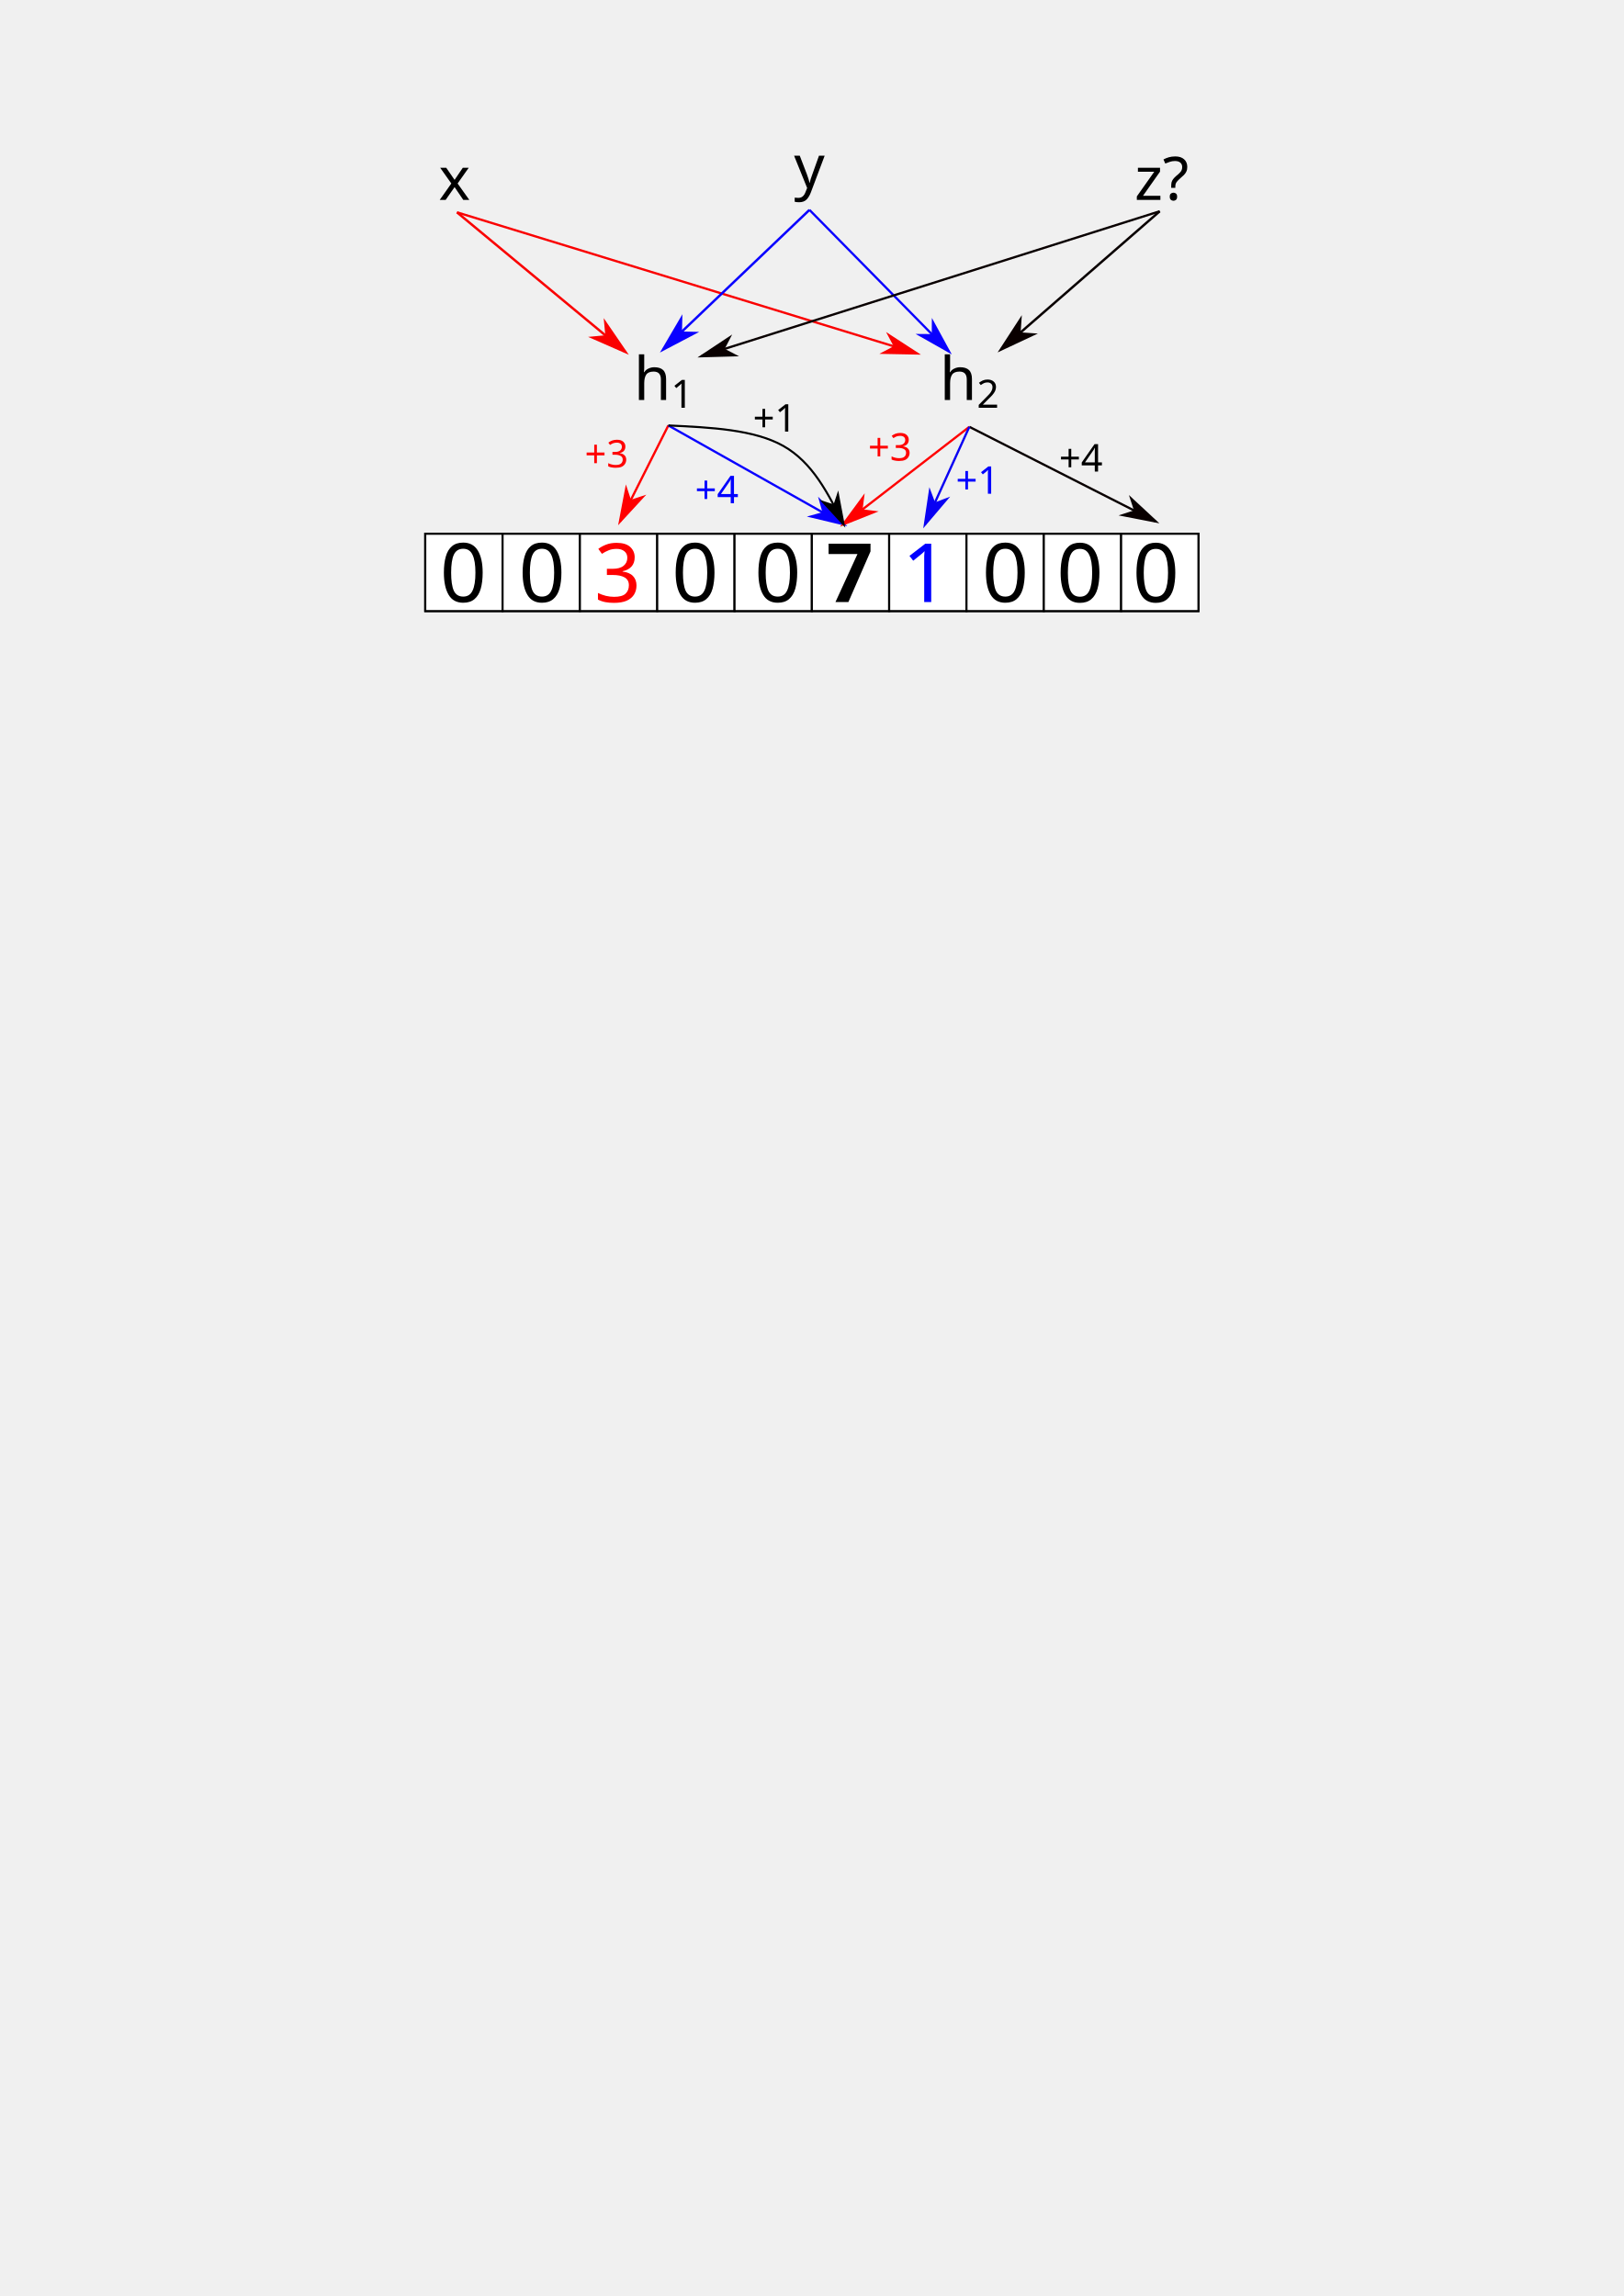
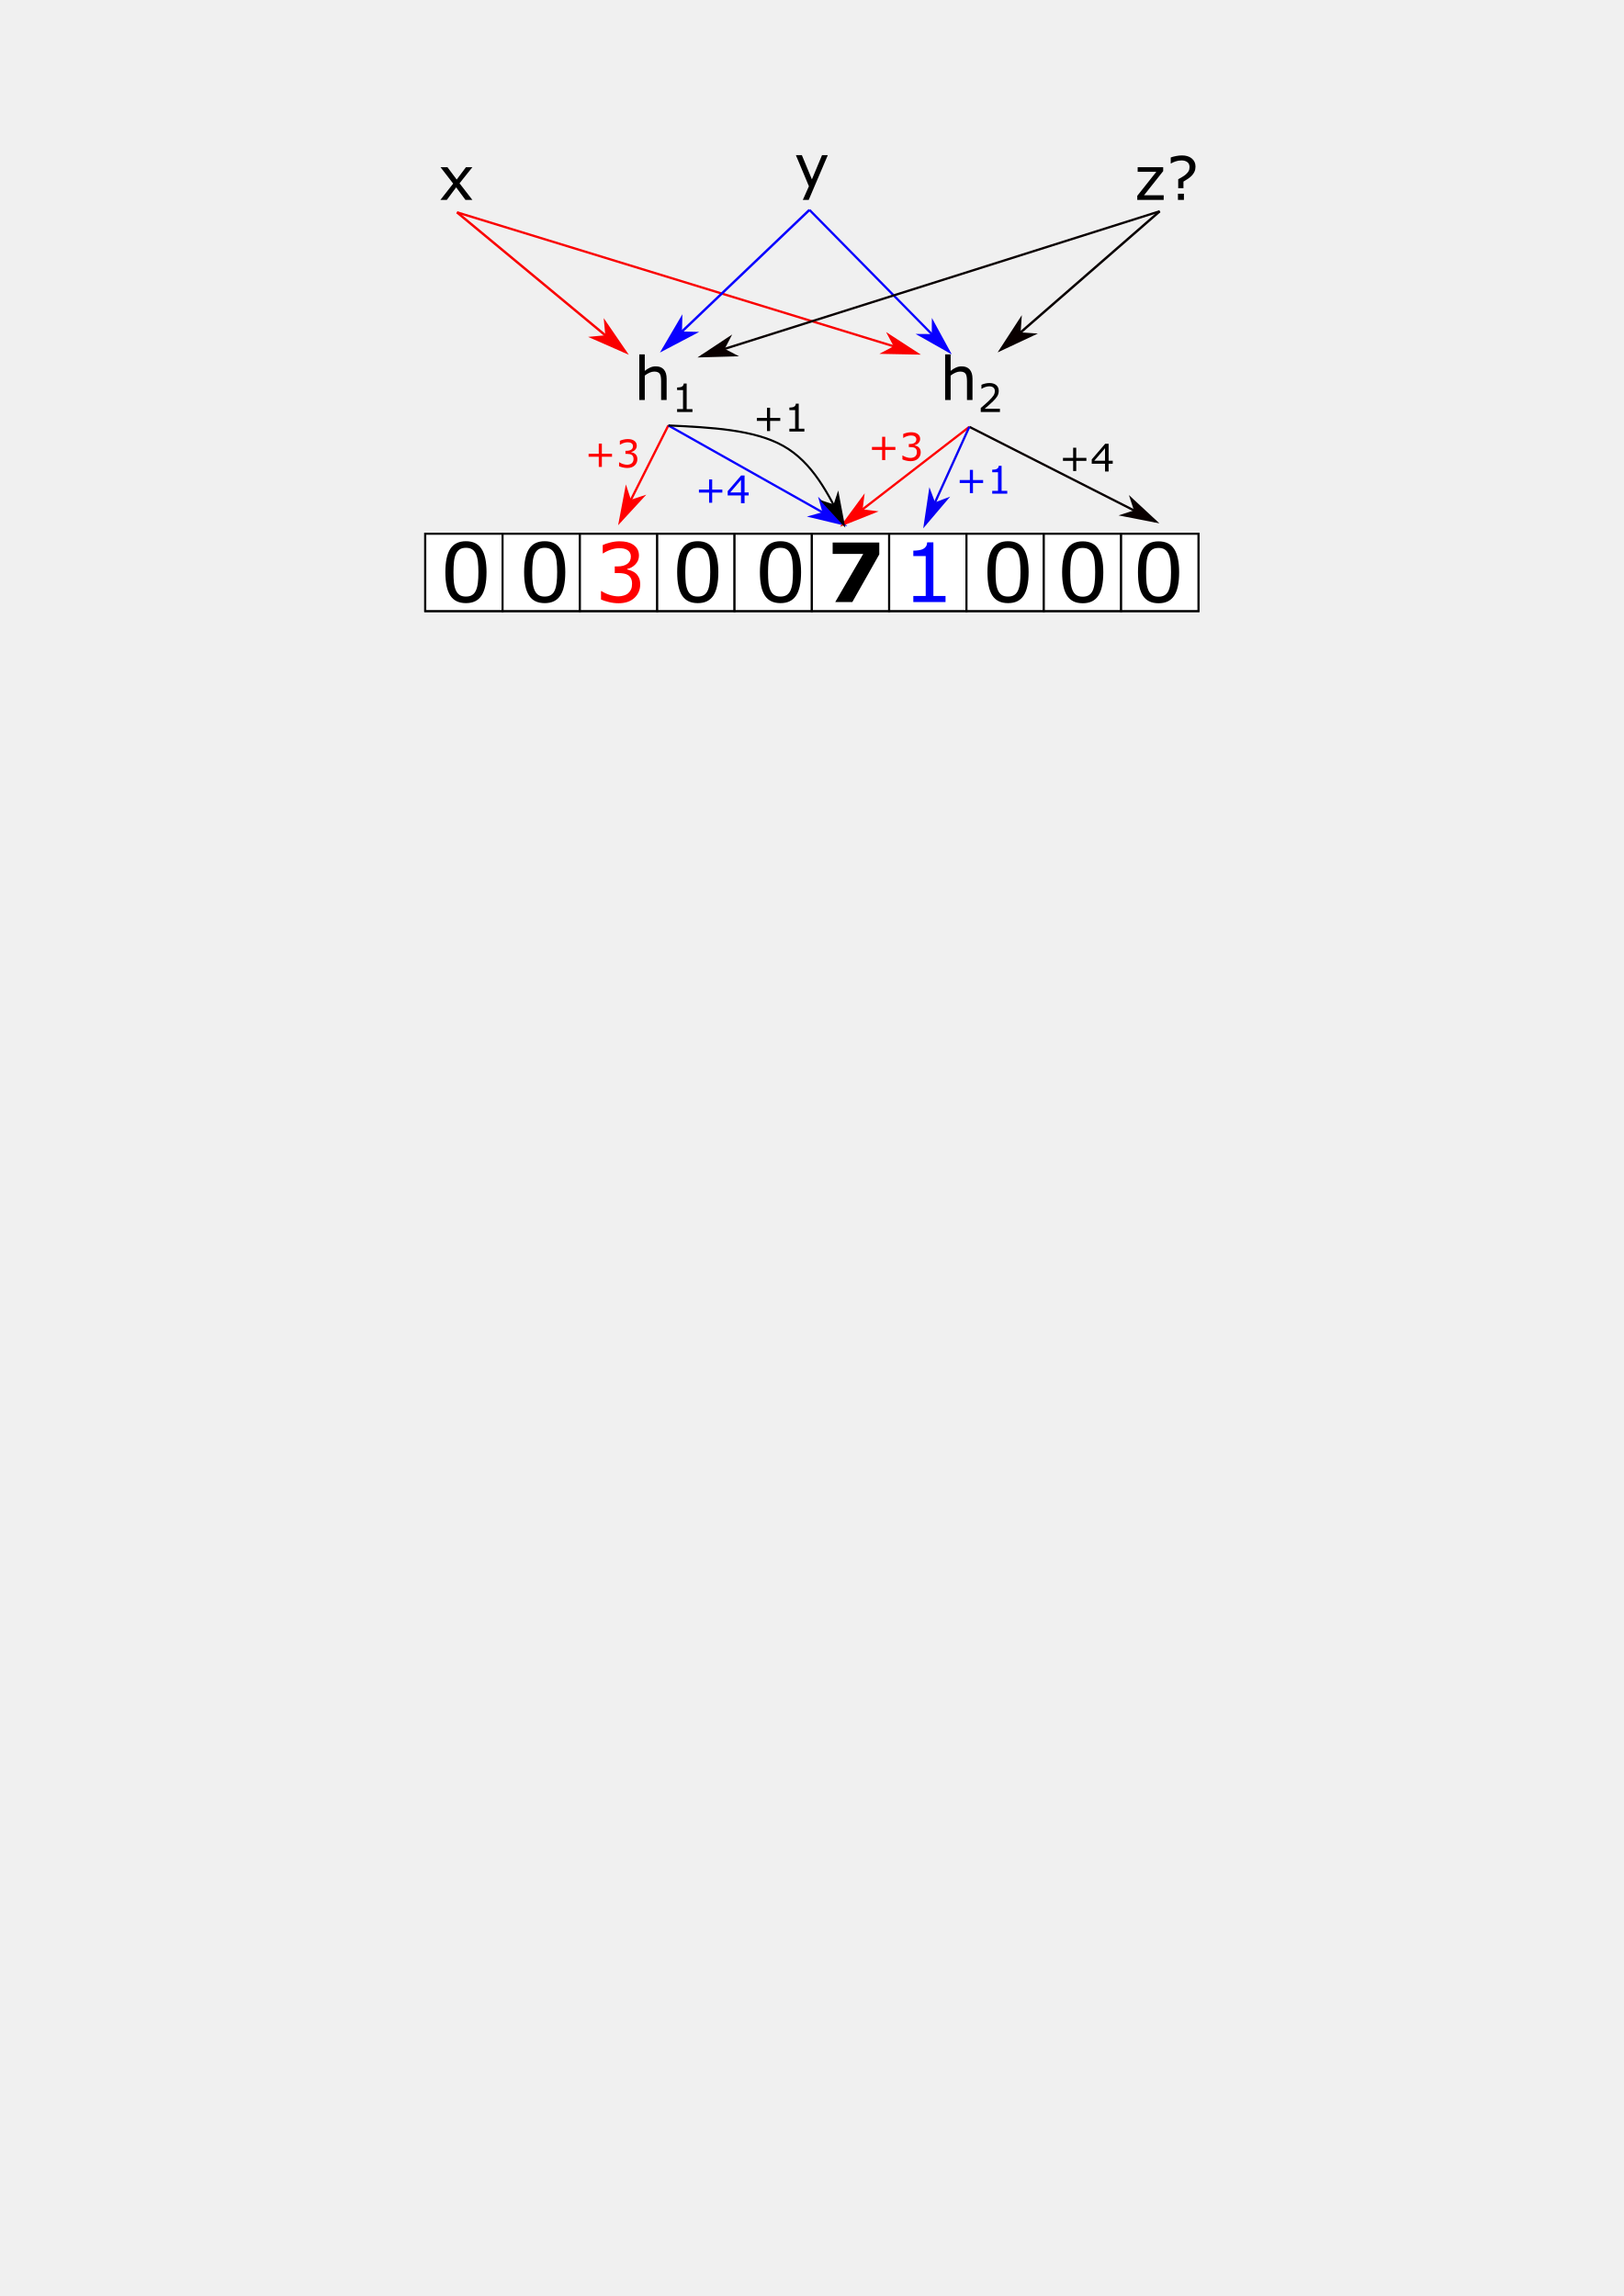
<svg xmlns="http://www.w3.org/2000/svg" width="210mm" height="297mm" viewBox="0 0 210 297" version="1.1" id="svg5">
  <defs id="defs2">
    <marker style="overflow:visible;" id="Arrow1Lend" refX="0.0" refY="0.0" orient="auto">
      <path transform="scale(0.8) rotate(180) translate(12.5,0)" style="fill-rule:evenodd;fill:context-stroke;stroke:context-stroke;stroke-width:1.0pt;" d="M 0.0,0.0 L 5.0,-5.0 L -12.5,0.0 L 5.0,5.0 L 0.0,0.0 z " id="path85578" />
    </marker>
    <marker style="overflow:visible" id="Arrow1Lstart" refX="0.0" refY="0.0" orient="auto">
      <path transform="scale(0.8) translate(12.5,0)" style="fill-rule:evenodd;fill:context-stroke;stroke:context-stroke;stroke-width:1.0pt" d="M 0.0,0.0 L 5.0,-5.0 L -12.5,0.0 L 5.0,5.0 L 0.0,0.0 z " id="path40779" />
    </marker>
    <marker style="overflow:visible" id="Arrow1Lstart-0" refX="0" refY="0" orient="auto">
      <path transform="matrix(0.8,0,0,0.8,10,0)" style="fill:context-stroke;fill-rule:evenodd;stroke:context-stroke;stroke-width:1pt" d="M 0,0 5,-5 -12.5,0 5,5 Z" id="path40779-4" />
    </marker>
    <marker style="overflow:visible" id="Arrow1Lstart-5" refX="0" refY="0" orient="auto">
      <path transform="matrix(0.8,0,0,0.8,10,0)" style="fill:context-stroke;fill-rule:evenodd;stroke:context-stroke;stroke-width:1pt" d="M 0,0 5,-5 -12.5,0 5,5 Z" id="path40779-7" />
    </marker>
    <marker style="overflow:visible" id="Arrow1Lstart-2" refX="0" refY="0" orient="auto">
      <path transform="matrix(0.8,0,0,0.8,10,0)" style="fill:context-stroke;fill-rule:evenodd;stroke:context-stroke;stroke-width:1pt" d="M 0,0 5,-5 -12.5,0 5,5 Z" id="path40779-2" />
    </marker>
    <marker style="overflow:visible" id="Arrow1Lstart-0-6" refX="0" refY="0" orient="auto">
      <path transform="matrix(0.8,0,0,0.8,10,0)" style="fill:context-stroke;fill-rule:evenodd;stroke:context-stroke;stroke-width:1pt" d="M 0,0 5,-5 -12.5,0 5,5 Z" id="path40779-4-4" />
    </marker>
    <marker style="overflow:visible" id="Arrow1Lstart-0-5" refX="0" refY="0" orient="auto">
      <path transform="matrix(0.8,0,0,0.8,10,0)" style="fill:context-stroke;fill-rule:evenodd;stroke:context-stroke;stroke-width:1pt" d="M 0,0 5,-5 -12.5,0 5,5 Z" id="path40779-4-41" />
    </marker>
    <marker style="overflow:visible" id="Arrow1Lstart-0-9" refX="0" refY="0" orient="auto">
      <path transform="matrix(0.8,0,0,0.8,10,0)" style="fill:context-stroke;fill-rule:evenodd;stroke:context-stroke;stroke-width:1pt" d="M 0,0 5,-5 -12.5,0 5,5 Z" id="path40779-4-9" />
    </marker>
    <marker style="overflow:visible" id="Arrow1Lstart-0-92" refX="0" refY="0" orient="auto">
      <path transform="matrix(0.8,0,0,0.8,10,0)" style="fill:context-stroke;fill-rule:evenodd;stroke:context-stroke;stroke-width:1pt" d="M 0,0 5,-5 -12.5,0 5,5 Z" id="path40779-4-8" />
    </marker>
    <marker style="overflow:visible" id="Arrow1Lstart-0-0" refX="0" refY="0" orient="auto">
      <path transform="matrix(0.8,0,0,0.8,10,0)" style="fill:context-stroke;fill-rule:evenodd;stroke:context-stroke;stroke-width:1pt" d="M 0,0 5,-5 -12.5,0 5,5 Z" id="path40779-4-6" />
    </marker>
    <marker style="overflow:visible" id="Arrow1Lstart-0-3" refX="0" refY="0" orient="auto">
      <path transform="matrix(0.8,0,0,0.8,10,0)" style="fill:context-stroke;fill-rule:evenodd;stroke:context-stroke;stroke-width:1pt" d="M 0,0 5,-5 -12.5,0 5,5 Z" id="path40779-4-3" />
    </marker>
    <marker style="overflow:visible" id="Arrow1Lstart-0-2" refX="0" refY="0" orient="auto">
      <path transform="matrix(0.8,0,0,0.8,10,0)" style="fill:context-stroke;fill-rule:evenodd;stroke:context-stroke;stroke-width:1pt" d="M 0,0 5,-5 -12.5,0 5,5 Z" id="path40779-4-69" />
    </marker>
    <marker style="overflow:visible" id="Arrow1Lstart-0-8" refX="0" refY="0" orient="auto">
      <path transform="matrix(0.8,0,0,0.8,10,0)" style="fill:context-stroke;fill-rule:evenodd;stroke:context-stroke;stroke-width:1pt" d="M 0,0 5,-5 -12.5,0 5,5 Z" id="path40779-4-5" />
    </marker>
  </defs>
  <g id="layer1">
    <g id="g40115" transform="translate(30.69923)">
-       <rect style="font-variation-settings:normal;opacity:1;fill:#ffffff;fill-opacity:1;fill-rule:evenodd;stroke:#000000;stroke-width:0.265;stroke-linecap:butt;stroke-linejoin:miter;stroke-miterlimit:4;stroke-dasharray:none;stroke-dashoffset:0;stroke-opacity:1;stop-color:#000000;stop-opacity:1" id="rect1824" width="100" height="10" x="24.301" y="69.045" />
-       <rect style="font-variation-settings:normal;opacity:1;vector-effect:none;fill:#ffffff;fill-opacity:1;fill-rule:evenodd;stroke:#000000;stroke-width:0.265;stroke-linecap:butt;stroke-linejoin:miter;stroke-miterlimit:4;stroke-dasharray:none;stroke-dashoffset:0;stroke-opacity:1;-inkscape-stroke:none;stop-color:#000000;stop-opacity:1" id="rect4550" width="10" height="10" x="24.301" y="69.045" />
-       <rect style="font-variation-settings:normal;vector-effect:none;fill:#ffffff;fill-opacity:1;fill-rule:evenodd;stroke:#000000;stroke-width:0.265;stroke-linecap:butt;stroke-linejoin:miter;stroke-miterlimit:4;stroke-dasharray:none;stroke-dashoffset:0;stroke-opacity:1;-inkscape-stroke:none;stop-color:#000000" id="rect4550-5" width="10" height="10" x="34.301" y="69.045" />
-       <rect style="font-variation-settings:normal;vector-effect:none;fill:#ffffff;fill-opacity:1;fill-rule:evenodd;stroke:#000000;stroke-width:0.265;stroke-linecap:butt;stroke-linejoin:miter;stroke-miterlimit:4;stroke-dasharray:none;stroke-dashoffset:0;stroke-opacity:1;-inkscape-stroke:none;stop-color:#000000" id="rect4550-4" width="10" height="10" x="44.301" y="69.045" />
-       <rect style="font-variation-settings:normal;vector-effect:none;fill:#ffffff;fill-opacity:1;fill-rule:evenodd;stroke:#000000;stroke-width:0.265;stroke-linecap:butt;stroke-linejoin:miter;stroke-miterlimit:4;stroke-dasharray:none;stroke-dashoffset:0;stroke-opacity:1;-inkscape-stroke:none;stop-color:#000000" id="rect4550-1" width="10" height="10" x="54.301" y="69.045" />
-       <rect style="font-variation-settings:normal;vector-effect:none;fill:#ffffff;fill-opacity:1;fill-rule:evenodd;stroke:#000000;stroke-width:0.265;stroke-linecap:butt;stroke-linejoin:miter;stroke-miterlimit:4;stroke-dasharray:none;stroke-dashoffset:0;stroke-opacity:1;-inkscape-stroke:none;stop-color:#000000" id="rect4550-0" width="10" height="10" x="64.301" y="69.045" />
-       <rect style="font-variation-settings:normal;vector-effect:none;fill:#ffffff;fill-opacity:1;fill-rule:evenodd;stroke:#000000;stroke-width:0.265;stroke-linecap:butt;stroke-linejoin:miter;stroke-miterlimit:4;stroke-dasharray:none;stroke-dashoffset:0;stroke-opacity:1;-inkscape-stroke:none;stop-color:#000000" id="rect4550-42" width="10" height="10" x="74.301" y="69.045" />
-       <rect style="font-variation-settings:normal;vector-effect:none;fill:#ffffff;fill-opacity:1;fill-rule:evenodd;stroke:#000000;stroke-width:0.265;stroke-linecap:butt;stroke-linejoin:miter;stroke-miterlimit:4;stroke-dasharray:none;stroke-dashoffset:0;stroke-opacity:1;-inkscape-stroke:none;stop-color:#000000" id="rect4550-6" width="10" height="10" x="84.301" y="69.045" />
-       <rect style="font-variation-settings:normal;vector-effect:none;fill:#ffffff;fill-opacity:1;fill-rule:evenodd;stroke:#000000;stroke-width:0.265;stroke-linecap:butt;stroke-linejoin:miter;stroke-miterlimit:4;stroke-dasharray:none;stroke-dashoffset:0;stroke-opacity:1;-inkscape-stroke:none;stop-color:#000000" id="rect4550-2" width="10" height="10" x="94.301" y="69.045" />
-       <rect style="font-variation-settings:normal;vector-effect:none;fill:#ffffff;fill-opacity:1;fill-rule:evenodd;stroke:#000000;stroke-width:0.265;stroke-linecap:butt;stroke-linejoin:miter;stroke-miterlimit:4;stroke-dasharray:none;stroke-dashoffset:0;stroke-opacity:1;-inkscape-stroke:none;stop-color:#000000" id="rect4550-7" width="10" height="10" x="104.301" y="69.045" />
-       <rect style="font-variation-settings:normal;vector-effect:none;fill:#ffffff;fill-opacity:1;fill-rule:evenodd;stroke:#000000;stroke-width:0.265;stroke-linecap:butt;stroke-linejoin:miter;stroke-miterlimit:4;stroke-dasharray:none;stroke-dashoffset:0;stroke-opacity:1;-inkscape-stroke:none;stop-color:#000000" id="rect4550-8" width="10" height="10" x="114.301" y="69.045" />
+       <path id="rect1824" style="opacity:1;fill:#ffffff;fill-rule:evenodd;stroke:#000000;stroke-width:0.265;stop-color:#000000;stop-opacity:1" d="m 24.301,69.045 h 100 v 10 H 24.301 Z" />
+       <path id="rect4550" style="opacity:1;vector-effect:none;fill:#ffffff;fill-rule:evenodd;stroke:#000000;stroke-width:0.265;stop-color:#000000;stop-opacity:1" d="m 24.301,69.045 h 10 v 10 h -10 z" />
+       <path id="rect4550-5" style="vector-effect:none;fill:#ffffff;fill-rule:evenodd;stroke:#000000;stroke-width:0.265;stop-color:#000000" d="m 34.301,69.045 h 10 v 10 h -10 z" />
+       <path id="rect4550-4" style="vector-effect:none;fill:#ffffff;fill-rule:evenodd;stroke:#000000;stroke-width:0.265;stop-color:#000000" d="m 44.301,69.045 h 10 v 10 h -10 z" />
+       <path id="rect4550-1" style="vector-effect:none;fill:#ffffff;fill-rule:evenodd;stroke:#000000;stroke-width:0.265;stop-color:#000000" d="m 54.301,69.045 h 10 v 10 h -10 z" />
+       <path id="rect4550-0" style="vector-effect:none;fill:#ffffff;fill-rule:evenodd;stroke:#000000;stroke-width:0.265;stop-color:#000000" d="m 64.301,69.045 h 10 v 10 h -10 z" />
+       <path id="rect4550-42" style="vector-effect:none;fill:#ffffff;fill-rule:evenodd;stroke:#000000;stroke-width:0.265;stop-color:#000000" d="m 74.301,69.045 h 10 v 10 h -10 z" />
+       <path id="rect4550-6" style="vector-effect:none;fill:#ffffff;fill-rule:evenodd;stroke:#000000;stroke-width:0.265;stop-color:#000000" d="m 84.301,69.045 h 10 v 10 h -10 z" />
+       <path id="rect4550-2" style="vector-effect:none;fill:#ffffff;fill-rule:evenodd;stroke:#000000;stroke-width:0.265;stop-color:#000000" d="m 94.301,69.045 h 10 v 10 h -10 z" />
+       <path id="rect4550-7" style="vector-effect:none;fill:#ffffff;fill-rule:evenodd;stroke:#000000;stroke-width:0.265;stop-color:#000000" d="m 104.301,69.045 h 10 v 10 h -10 z" />
+       <path id="rect4550-8" style="vector-effect:none;fill:#ffffff;fill-rule:evenodd;stroke:#000000;stroke-width:0.265;stop-color:#000000" d="m 114.301,69.045 h 10 v 10 h -10 z" />
    </g>
-     <text xml:space="preserve" style="font-style:normal;font-weight:normal;font-size:7.761px;line-height:1.25;font-family:sans-serif;fill:#000000;fill-opacity:1;stroke:none;stroke-width:0.265" x="56.73" y="25.86" id="text6654">
-       <tspan id="tspan6652" style="font-size:7.761px;stroke-width:0.265" x="56.73" y="25.86">x</tspan>
-     </text>
-     <text xml:space="preserve" style="font-style:normal;font-weight:normal;font-size:7.761px;line-height:1.25;font-family:sans-serif;fill:#000000;fill-opacity:1;stroke:none;stroke-width:0.265" x="102.704" y="24.299" id="text15800">
-       <tspan id="tspan15798" style="font-size:7.761px;stroke-width:0.265" x="102.704" y="24.299">y</tspan>
-     </text>
-     <text xml:space="preserve" style="font-style:normal;font-weight:normal;font-size:7.761px;line-height:1.25;font-family:sans-serif;fill:#000000;fill-opacity:1;stroke:none;stroke-width:0.265" x="81.977" y="51.739" id="text21526">
-       <tspan id="tspan21524" style="font-size:7.761px;stroke-width:0.265" x="81.977" y="51.739">h<tspan style="font-size:65%;baseline-shift:sub" id="tspan4099">1</tspan>
-       </tspan>
-     </text>
-     <text xml:space="preserve" style="font-style:normal;font-weight:normal;font-size:7.761px;line-height:1.25;font-family:sans-serif;fill:#000000;fill-opacity:1;stroke:none;stroke-width:0.265" x="121.535" y="51.739" id="text24476">
-       <tspan id="tspan24474" style="font-size:7.761px;stroke-width:0.265" x="121.535" y="51.739">h<tspan style="font-size:65%;baseline-shift:sub" id="tspan8115">2</tspan>
-       </tspan>
-     </text>
-     <text xml:space="preserve" style="font-style:normal;font-weight:normal;font-size:7.761px;line-height:1.25;font-family:sans-serif;fill:#000000;fill-opacity:1;stroke:none;stroke-width:0.265" x="146.733" y="25.86" id="text36590">
-       <tspan id="tspan36588" style="font-size:7.761px;stroke-width:0.265" x="146.733" y="25.86">z?</tspan>
-     </text>
+     <g aria-label="x" id="text6654" style="font-size:7.761px;line-height:1.25;stroke-width:0.265">
+       <path d="m 61.096,25.86 h -0.898 l -1.201,-1.626 -1.209,1.626 h -0.83 l 1.652,-2.111 -1.637,-2.122 h 0.898 l 1.194,1.599 1.198,-1.599 h 0.834 l -1.664,2.084 z" id="path1006" />
+     </g>
+     <g aria-label="y" id="text15800" style="font-size:7.761px;line-height:1.25;stroke-width:0.265">
+       <path d="m 107.065,20.066 -2.471,5.794 h -0.762 l 0.788,-1.766 -1.686,-4.028 h 0.773 l 1.3,3.138 1.311,-3.138 z" id="path1009" />
+     </g>
+     <g aria-label="h1" id="text21526" style="font-size:7.761px;line-height:1.25;stroke-width:0.265">
+       <path d="m 86.218,51.739 h -0.712 v -2.41 q 0,-0.292 -0.034,-0.546 -0.034,-0.258 -0.125,-0.402 -0.095,-0.159 -0.273,-0.235 -0.178,-0.08 -0.462,-0.08 -0.292,0 -0.61,0.144 -0.318,0.144 -0.61,0.368 v 3.161 h -0.712 v -5.897 h 0.712 v 2.134 q 0.333,-0.277 0.69,-0.432 0.356,-0.155 0.731,-0.155 0.686,0 1.046,0.413 0.36,0.413 0.36,1.19 z" id="path1012" />
+       <path d="m 89.558,53.291 h -1.985 v -0.374 h 0.764 v -2.458 h -0.764 v -0.335 q 0.155,0 0.333,-0.025 0.177,-0.027 0.268,-0.076 0.113,-0.062 0.177,-0.155 0.067,-0.096 0.076,-0.256 h 0.382 v 3.306 h 0.749 z" style="font-size:65%;baseline-shift:sub" id="path1014" />
+     </g>
+     <g aria-label="h2" id="text24476" style="font-size:7.761px;line-height:1.25;stroke-width:0.265">
+       <path d="m 125.776,51.739 h -0.712 v -2.41 q 0,-0.292 -0.034,-0.546 -0.034,-0.258 -0.125,-0.402 -0.095,-0.159 -0.273,-0.235 -0.178,-0.08 -0.462,-0.08 -0.292,0 -0.61,0.144 -0.318,0.144 -0.61,0.368 v 3.161 h -0.712 v -5.897 h 0.712 v 2.134 q 0.333,-0.277 0.69,-0.432 0.356,-0.155 0.731,-0.155 0.686,0 1.046,0.413 0.36,0.413 0.36,1.19 z" id="path1017" />
+       <path d="m 129.326,53.291 h -2.483 v -0.515 q 0.259,-0.222 0.517,-0.443 0.261,-0.222 0.485,-0.441 0.473,-0.458 0.648,-0.727 0.175,-0.271 0.175,-0.584 0,-0.286 -0.19,-0.446 -0.187,-0.163 -0.525,-0.163 -0.224,0 -0.485,0.079 -0.261,0.079 -0.51,0.241 h -0.025 v -0.517 q 0.175,-0.086 0.466,-0.158 0.293,-0.071 0.567,-0.071 0.564,0 0.884,0.273 0.32,0.271 0.32,0.737 0,0.209 -0.054,0.392 -0.052,0.18 -0.155,0.342 -0.096,0.153 -0.227,0.301 -0.128,0.148 -0.313,0.328 -0.264,0.259 -0.544,0.503 -0.281,0.241 -0.525,0.448 h 1.973 z" style="font-size:65%;baseline-shift:sub" id="path1019" />
+     </g>
+     <g aria-label="z?" id="text36590" style="font-size:7.761px;line-height:1.25;stroke-width:0.265">
+       <path d="m 150.504,25.86 h -3.418 v -0.527 l 2.467,-3.111 h -2.414 V 21.627 h 3.301 v 0.508 l -2.478,3.123 h 2.543 z" id="path1022" />
+       <path d="m 154.619,21.544 q 0,0.371 -0.133,0.663 -0.133,0.288 -0.349,0.512 -0.212,0.216 -0.489,0.405 -0.277,0.189 -0.587,0.368 v 0.853 h -0.678 v -1.156 q 0.246,-0.14 0.531,-0.307 0.288,-0.167 0.47,-0.337 0.22,-0.197 0.341,-0.405 0.121,-0.212 0.121,-0.538 0,-0.428 -0.292,-0.637 -0.288,-0.212 -0.747,-0.212 -0.409,0 -0.777,0.129 -0.364,0.129 -0.576,0.261 h -0.038 v -0.773 q 0.265,-0.102 0.671,-0.182 0.409,-0.083 0.773,-0.083 0.815,0 1.285,0.398 0.474,0.394 0.474,1.042 z m -1.497,4.316 h -0.773 v -0.8 h 0.773 z" id="path1024" />
+     </g>
    <path style="fill:#000000;fill-opacity:1;stroke:#fa0000;stroke-width:0.311;stroke-linecap:butt;stroke-linejoin:miter;stroke-miterlimit:4;stroke-dasharray:none;stroke-opacity:1;marker-start:url(#Arrow1Lstart)" d="M 80.862,45.506 59.104,27.466" id="path40183" />
    <path style="fill:#000000;fill-opacity:1;stroke:#090000;stroke-width:0.291;stroke-linecap:butt;stroke-linejoin:miter;stroke-miterlimit:4;stroke-dasharray:none;stroke-opacity:1;marker-start:url(#Arrow1Lstart-0)" d="M 149.446,67.44 125.369,55.212" id="path40183-4" />
    <path style="fill:#000000;fill-opacity:1;stroke:#fa0000;stroke-width:0.291;stroke-linecap:butt;stroke-linejoin:miter;stroke-miterlimit:4;stroke-dasharray:none;stroke-opacity:1;marker-start:url(#Arrow1Lstart-0-6)" d="M 118.57,45.711 59.104,27.466" id="path40183-4-1" />
    <path style="fill:#000000;fill-opacity:1;stroke:#0900ff;stroke-width:0.291;stroke-linecap:butt;stroke-linejoin:miter;stroke-miterlimit:4;stroke-dasharray:none;stroke-opacity:1;marker-start:url(#Arrow1Lstart-0-5)" d="M 122.703,45.442 104.69,27.15" id="path40183-4-8" />
    <path style="fill:#000000;fill-opacity:1;stroke:#ff0000;stroke-width:0.291;stroke-linecap:butt;stroke-linejoin:miter;stroke-miterlimit:4;stroke-dasharray:none;stroke-opacity:1;marker-start:url(#Arrow1Lstart-0-92)" d="M 80.197,67.44 86.439,55.034" id="path40183-4-26" />
    <path style="fill:#000000;fill-opacity:1;stroke:#0900ff;stroke-width:0.291;stroke-linecap:butt;stroke-linejoin:miter;stroke-miterlimit:4;stroke-dasharray:none;stroke-opacity:1;marker-start:url(#Arrow1Lstart-0-0)" d="M 109.09,67.797 86.439,55.034" id="path40183-4-9" />
    <path style="fill:#000000;fill-opacity:1;stroke:#ff0000;stroke-width:0.291;stroke-linecap:butt;stroke-linejoin:miter;stroke-miterlimit:4;stroke-dasharray:none;stroke-opacity:1;marker-start:url(#Arrow1Lstart-0-3)" d="M 109.09,67.797 125.369,55.212" id="path40183-4-5" />
    <path style="fill:#000000;fill-opacity:1;stroke:#0900f3;stroke-width:0.291;stroke-linecap:butt;stroke-linejoin:miter;stroke-miterlimit:4;stroke-dasharray:none;stroke-opacity:1;marker-start:url(#Arrow1Lstart-0-2)" d="M 119.64,67.826 125.369,55.212" id="path40183-4-3" />
    <path style="fill:#000000;fill-opacity:1;stroke:#090000;stroke-width:0.291;stroke-linecap:butt;stroke-linejoin:miter;stroke-miterlimit:4;stroke-dasharray:none;stroke-opacity:1;marker-start:url(#Arrow1Lstart-0-8)" d="M 90.747,46.068 149.991,27.329" id="path40183-4-56" />
    <path style="fill:#000000;fill-opacity:1;stroke:#0900ff;stroke-width:0.311;stroke-linecap:butt;stroke-linejoin:miter;stroke-miterlimit:4;stroke-dasharray:none;stroke-opacity:1;marker-start:url(#Arrow1Lstart-5)" d="M 85.785,45.191 104.69,27.15" id="path40183-7" />
    <path style="fill:#000000;fill-opacity:1;stroke:#090000;stroke-width:0.311;stroke-linecap:butt;stroke-linejoin:miter;stroke-miterlimit:4;stroke-dasharray:none;stroke-opacity:1;marker-start:url(#Arrow1Lstart-2)" d="m 129.481,45.191 20.51,-17.862" id="path40183-3" />
-     <text xml:space="preserve" style="font-style:normal;font-weight:normal;font-size:10.583px;line-height:1.25;font-family:sans-serif;fill:#000000;fill-opacity:1;stroke:none;stroke-width:0.265;stroke-miterlimit:4;stroke-dasharray:none" x="56.893" y="77.859" id="text46638">
-       <tspan id="tspan46636" style="stroke-width:0.265;stroke-miterlimit:4;stroke-dasharray:none" x="56.893" y="77.859">0</tspan>
-     </text>
-     <text xml:space="preserve" style="font-style:normal;font-weight:normal;font-size:10.583px;line-height:1.25;font-family:sans-serif;fill:#000000;fill-opacity:1;stroke:none;stroke-width:0.265;stroke-miterlimit:4;stroke-dasharray:none" x="67.078" y="77.859" id="text46638-4">
-       <tspan id="tspan46636-2" style="stroke-width:0.265;stroke-miterlimit:4;stroke-dasharray:none" x="67.078" y="77.859">0</tspan>
-     </text>
-     <text xml:space="preserve" style="font-style:normal;font-weight:normal;font-size:10.583px;line-height:1.25;font-family:sans-serif;fill:#000000;fill-opacity:1;stroke:none;stroke-width:0.265;stroke-miterlimit:4;stroke-dasharray:none" x="86.875" y="77.859" id="text46638-0">
-       <tspan id="tspan46636-0" style="stroke-width:0.265;stroke-miterlimit:4;stroke-dasharray:none" x="86.875" y="77.859">0</tspan>
-     </text>
-     <text xml:space="preserve" style="font-style:normal;font-weight:normal;font-size:10.583px;line-height:1.25;font-family:sans-serif;fill:#000000;fill-opacity:1;stroke:none;stroke-width:0.265;stroke-miterlimit:4;stroke-dasharray:none" x="97.576" y="77.859" id="text46638-7">
-       <tspan id="tspan46636-7" style="stroke-width:0.265;stroke-miterlimit:4;stroke-dasharray:none" x="97.576" y="77.859">0</tspan>
-     </text>
-     <text xml:space="preserve" style="font-style:normal;font-weight:normal;font-size:10.583px;line-height:1.25;font-family:sans-serif;fill:#000000;fill-opacity:1;stroke:none;stroke-width:0.265;stroke-miterlimit:4;stroke-dasharray:none" x="127.003" y="77.859" id="text46638-1">
-       <tspan id="tspan46636-6" style="stroke-width:0.265;stroke-miterlimit:4;stroke-dasharray:none" x="127.003" y="77.859">0</tspan>
-     </text>
-     <text xml:space="preserve" style="font-style:normal;font-weight:normal;font-size:10.583px;line-height:1.25;font-family:sans-serif;fill:#ff0000;fill-opacity:1;stroke:none;stroke-width:0.265" x="76.868" y="77.875" id="text59580">
-       <tspan id="tspan59578" style="stroke-width:0.265;fill:#ff0000;fill-opacity:1" x="76.868" y="77.875">3</tspan>
-     </text>
-     <text xml:space="preserve" style="font-style:normal;font-weight:normal;font-size:10.583px;line-height:1.25;font-family:sans-serif;fill:#000000;fill-opacity:1;stroke:none;stroke-width:0.265" x="106.884" y="77.875" id="text59580-1">
-       <tspan id="tspan59578-3" style="font-style:normal;font-variant:normal;font-weight:bold;font-stretch:normal;font-family:sans-serif;-inkscape-font-specification:'sans-serif Bold';stroke-width:0.265" x="106.884" y="77.875">7</tspan>
-     </text>
-     <text xml:space="preserve" style="font-style:normal;font-weight:normal;font-size:10.583px;line-height:1.25;font-family:sans-serif;fill:#000000;fill-opacity:1;stroke:none;stroke-width:0.265" x="116.687" y="77.875" id="text59580-4">
-       <tspan id="tspan59578-6" style="fill:#0000ff;fill-opacity:1;stroke-width:0.265" x="116.687" y="77.875">1</tspan>
-     </text>
-     <text xml:space="preserve" style="font-style:normal;font-weight:normal;font-size:10.583px;line-height:1.25;font-family:sans-serif;fill:#000000;fill-opacity:1;stroke:none;stroke-width:0.265" x="136.662" y="77.875" id="text59580-2">
-       <tspan id="tspan59578-0" style="stroke-width:0.265" x="136.662" y="77.875">0</tspan>
-     </text>
-     <text xml:space="preserve" style="font-style:normal;font-weight:normal;font-size:10.583px;line-height:1.25;font-family:sans-serif;fill:#000000;fill-opacity:1;stroke:none;stroke-width:0.265" x="146.472" y="77.875" id="text59580-5">
-       <tspan id="tspan59578-4" style="stroke-width:0.265" x="146.472" y="77.875">0</tspan>
-     </text>
-     <text xml:space="preserve" style="font-style:normal;font-weight:normal;font-size:4.939px;line-height:1.25;font-family:sans-serif;fill:#000000;fill-opacity:1;stroke:none;stroke-width:0.265" x="75.62" y="60.46" id="text56738">
-       <tspan id="tspan56736" style="font-size:4.939px;fill:#ff0000;fill-opacity:1;stroke-width:0.265" x="75.62" y="60.46">+3</tspan>
-     </text>
-     <text xml:space="preserve" style="font-style:normal;font-weight:normal;font-size:4.939px;line-height:1.25;font-family:sans-serif;fill:#000000;fill-opacity:1;stroke:none;stroke-width:0.265" x="112.268" y="59.58" id="text56738-2">
-       <tspan id="tspan56736-7" style="font-size:4.939px;fill:#ff0000;fill-opacity:1;stroke-width:0.265" x="112.268" y="59.58">+3</tspan>
-     </text>
-     <text xml:space="preserve" style="font-style:normal;font-weight:normal;font-size:4.939px;line-height:1.25;font-family:sans-serif;fill:#000000;fill-opacity:1;stroke:none;stroke-width:0.265" x="89.887" y="65.097" id="text64500">
-       <tspan id="tspan64498" style="font-size:4.939px;fill:#0000ff;fill-opacity:1;stroke-width:0.265" x="89.887" y="65.097">+4</tspan>
-     </text>
-     <text xml:space="preserve" style="font-style:normal;font-weight:normal;font-size:4.939px;line-height:1.25;font-family:sans-serif;fill:#000000;fill-opacity:1;stroke:none;stroke-width:0.265" x="123.616" y="63.861" id="text64500-8">
-       <tspan id="tspan64498-8" style="font-size:4.939px;fill:#0000ff;fill-opacity:1;stroke-width:0.265" x="123.616" y="63.861">+1</tspan>
-     </text>
-     <text xml:space="preserve" style="font-style:normal;font-weight:normal;font-size:4.939px;line-height:1.25;font-family:sans-serif;fill:#000000;fill-opacity:1;stroke:none;stroke-width:0.265" x="136.971" y="60.995" id="text78786">
-       <tspan id="tspan78784" style="font-size:4.939px;stroke-width:0.265" x="136.971" y="60.995">+4</tspan>
-     </text>
+     <g aria-label="0" id="text46638" style="font-size:10.583px;line-height:1.25;stroke-width:0.265">
+       <path d="m 62.924,74.009 q 0,2.072 -0.651,3.044 -0.646,0.966 -2.01,0.966 -1.385,0 -2.026,-0.982 -0.636,-0.982 -0.636,-3.018 0,-2.052 0.646,-3.028 0.646,-0.982 2.015,-0.982 1.385,0 2.021,0.997 0.641,0.992 0.641,3.002 z m -1.359,2.346 q 0.181,-0.419 0.243,-0.982 0.067,-0.568 0.067,-1.364 0,-0.785 -0.067,-1.364 -0.062,-0.579 -0.248,-0.982 -0.181,-0.398 -0.496,-0.599 -0.31,-0.202 -0.801,-0.202 -0.486,0 -0.806,0.202 -0.315,0.202 -0.501,0.61 -0.176,0.382 -0.243,0.997 -0.062,0.615 -0.062,1.349 0,0.806 0.057,1.349 0.057,0.543 0.243,0.972 0.171,0.403 0.481,0.615 0.315,0.212 0.832,0.212 0.486,0 0.806,-0.202 0.32,-0.202 0.496,-0.61 z" id="path1027" />
+     </g>
+     <g aria-label="0" id="text46638-4" style="font-size:10.583px;line-height:1.25;stroke-width:0.265">
+       <path d="m 73.109,74.009 q 0,2.072 -0.651,3.044 -0.646,0.966 -2.01,0.966 -1.385,0 -2.026,-0.982 -0.636,-0.982 -0.636,-3.018 0,-2.052 0.646,-3.028 0.646,-0.982 2.015,-0.982 1.385,0 2.021,0.997 0.641,0.992 0.641,3.002 z m -1.359,2.346 q 0.181,-0.419 0.243,-0.982 0.067,-0.568 0.067,-1.364 0,-0.785 -0.067,-1.364 -0.062,-0.579 -0.248,-0.982 -0.181,-0.398 -0.496,-0.599 -0.31,-0.202 -0.801,-0.202 -0.486,0 -0.806,0.202 -0.315,0.202 -0.501,0.61 -0.176,0.382 -0.243,0.997 -0.062,0.615 -0.062,1.349 0,0.806 0.057,1.349 0.057,0.543 0.243,0.972 0.171,0.403 0.481,0.615 0.315,0.212 0.832,0.212 0.486,0 0.806,-0.202 0.32,-0.202 0.496,-0.61 z" id="path1030" />
+     </g>
+     <g aria-label="0" id="text46638-0" style="font-size:10.583px;line-height:1.25;stroke-width:0.265">
+       <path d="m 92.905,74.009 q 0,2.072 -0.651,3.044 -0.646,0.966 -2.01,0.966 -1.385,0 -2.026,-0.982 -0.636,-0.982 -0.636,-3.018 0,-2.052 0.646,-3.028 0.646,-0.982 2.015,-0.982 1.385,0 2.021,0.997 0.641,0.992 0.641,3.002 z m -1.359,2.346 q 0.181,-0.419 0.243,-0.982 0.067,-0.568 0.067,-1.364 0,-0.785 -0.067,-1.364 -0.062,-0.579 -0.248,-0.982 -0.181,-0.398 -0.496,-0.599 -0.31,-0.202 -0.801,-0.202 -0.486,0 -0.806,0.202 -0.315,0.202 -0.501,0.61 -0.176,0.382 -0.243,0.997 -0.062,0.615 -0.062,1.349 0,0.806 0.057,1.349 0.057,0.543 0.243,0.972 0.171,0.403 0.481,0.615 0.315,0.212 0.832,0.212 0.486,0 0.806,-0.202 0.32,-0.202 0.496,-0.61 z" id="path1033" />
+     </g>
+     <g aria-label="0" id="text46638-7" style="font-size:10.583px;line-height:1.25;stroke-width:0.265">
+       <path d="m 103.606,74.009 q 0,2.072 -0.651,3.044 -0.646,0.966 -2.01,0.966 -1.385,0 -2.026,-0.982 -0.636,-0.982 -0.636,-3.018 0,-2.052 0.646,-3.028 0.646,-0.982 2.015,-0.982 1.385,0 2.021,0.997 0.641,0.992 0.641,3.002 z m -1.359,2.346 q 0.181,-0.419 0.243,-0.982 0.067,-0.568 0.067,-1.364 0,-0.785 -0.067,-1.364 -0.062,-0.579 -0.248,-0.982 -0.181,-0.398 -0.496,-0.599 -0.31,-0.202 -0.801,-0.202 -0.486,0 -0.806,0.202 -0.315,0.202 -0.501,0.61 -0.176,0.382 -0.243,0.997 -0.062,0.615 -0.062,1.349 0,0.806 0.057,1.349 0.057,0.543 0.243,0.972 0.171,0.403 0.481,0.615 0.315,0.212 0.832,0.212 0.486,0 0.806,-0.202 0.32,-0.202 0.496,-0.61 z" id="path1036" />
+     </g>
+     <g aria-label="0" id="text46638-1" style="font-size:10.583px;line-height:1.25;stroke-width:0.265">
+       <path d="m 133.034,74.009 q 0,2.072 -0.651,3.044 -0.646,0.966 -2.01,0.966 -1.385,0 -2.026,-0.982 -0.636,-0.982 -0.636,-3.018 0,-2.052 0.646,-3.028 0.646,-0.982 2.015,-0.982 1.385,0 2.021,0.997 0.641,0.992 0.641,3.002 z m -1.359,2.346 q 0.181,-0.419 0.243,-0.982 0.067,-0.568 0.067,-1.364 0,-0.785 -0.067,-1.364 -0.062,-0.579 -0.248,-0.982 -0.181,-0.398 -0.496,-0.599 -0.31,-0.202 -0.801,-0.202 -0.486,0 -0.806,0.202 -0.315,0.202 -0.501,0.61 -0.176,0.382 -0.243,0.997 -0.062,0.615 -0.062,1.349 0,0.806 0.057,1.349 0.057,0.543 0.243,0.972 0.171,0.403 0.481,0.615 0.315,0.212 0.832,0.212 0.486,0 0.806,-0.202 0.32,-0.202 0.496,-0.61 z" id="path1039" />
+     </g>
+     <g aria-label="3" id="text59580" style="font-size:10.583px;line-height:1.25;fill:#ff0000;stroke-width:0.265">
+       <path d="m 82.232,74.169 q 0.248,0.222 0.408,0.558 0.16,0.336 0.16,0.868 0,0.527 -0.191,0.966 -0.191,0.439 -0.537,0.765 -0.388,0.362 -0.915,0.537 -0.522,0.171 -1.147,0.171 -0.641,0 -1.261,-0.155 -0.62,-0.15 -1.018,-0.331 v -1.08 h 0.078 q 0.439,0.289 1.034,0.481 0.594,0.191 1.147,0.191 0.326,0 0.692,-0.109 0.367,-0.109 0.594,-0.32 0.238,-0.227 0.351,-0.501 0.119,-0.274 0.119,-0.692 0,-0.413 -0.134,-0.682 -0.129,-0.274 -0.362,-0.429 -0.233,-0.16 -0.563,-0.217 -0.331,-0.062 -0.713,-0.062 h -0.465 v -0.858 h 0.362 q 0.785,0 1.251,-0.326 0.47,-0.331 0.47,-0.961 0,-0.279 -0.119,-0.486 -0.119,-0.212 -0.331,-0.346 -0.222,-0.134 -0.475,-0.186 -0.253,-0.052 -0.574,-0.052 -0.491,0 -1.044,0.176 -0.553,0.176 -1.044,0.496 h -0.052 v -1.08 q 0.367,-0.181 0.977,-0.331 0.615,-0.155 1.189,-0.155 0.563,0 0.992,0.103 0.429,0.103 0.775,0.331 0.372,0.248 0.563,0.599 0.191,0.351 0.191,0.822 0,0.641 -0.455,1.121 -0.45,0.475 -1.065,0.599 v 0.072 q 0.248,0.041 0.568,0.176 0.32,0.129 0.543,0.326 z" id="path1042" />
+     </g>
+     <g aria-label="7" id="text59580-1" style="font-size:10.583px;line-height:1.25;stroke-width:0.265">
+       <path d="m 113.721,71.71 -3.483,6.165 h -2.212 l 3.617,-6.222 h -3.953 V 70.18 h 6.031 z" style="font-weight:bold;-inkscape-font-specification:'sans-serif Bold'" id="path1045" />
+     </g>
+     <g aria-label="1" id="text59580-4" style="font-size:10.583px;line-height:1.25;stroke-width:0.265">
+       <path d="m 122.289,77.875 h -4.165 v -0.785 h 1.602 v -5.157 h -1.602 v -0.703 q 0.326,0 0.698,-0.052 0.372,-0.057 0.563,-0.16 0.238,-0.129 0.372,-0.326 0.14,-0.202 0.16,-0.537 h 0.801 v 6.935 h 1.571 z" style="fill:#0000ff" id="path1048" />
+     </g>
+     <g aria-label="0" id="text59580-2" style="font-size:10.583px;line-height:1.25;stroke-width:0.265">
+       <path d="m 142.693,74.025 q 0,2.072 -0.651,3.044 -0.646,0.966 -2.01,0.966 -1.385,0 -2.026,-0.982 -0.636,-0.982 -0.636,-3.018 0,-2.052 0.646,-3.028 0.646,-0.982 2.015,-0.982 1.385,0 2.021,0.997 0.641,0.992 0.641,3.002 z m -1.359,2.346 q 0.181,-0.419 0.243,-0.982 0.067,-0.568 0.067,-1.364 0,-0.785 -0.067,-1.364 -0.062,-0.579 -0.248,-0.982 -0.181,-0.398 -0.496,-0.599 -0.31,-0.202 -0.801,-0.202 -0.486,0 -0.806,0.202 -0.315,0.202 -0.501,0.61 -0.176,0.382 -0.243,0.997 -0.062,0.615 -0.062,1.349 0,0.806 0.057,1.349 0.057,0.543 0.243,0.972 0.171,0.403 0.481,0.615 0.315,0.212 0.832,0.212 0.486,0 0.806,-0.202 0.32,-0.202 0.496,-0.61 z" id="path1051" />
+     </g>
+     <g aria-label="0" id="text59580-5" style="font-size:10.583px;line-height:1.25;stroke-width:0.265">
+       <path d="m 152.502,74.025 q 0,2.072 -0.651,3.044 -0.646,0.966 -2.01,0.966 -1.385,0 -2.026,-0.982 -0.636,-0.982 -0.636,-3.018 0,-2.052 0.646,-3.028 0.646,-0.982 2.015,-0.982 1.385,0 2.021,0.997 0.641,0.992 0.641,3.002 z m -1.359,2.346 q 0.181,-0.419 0.243,-0.982 0.067,-0.568 0.067,-1.364 0,-0.785 -0.067,-1.364 -0.062,-0.579 -0.248,-0.982 -0.181,-0.398 -0.496,-0.599 -0.31,-0.202 -0.801,-0.202 -0.486,0 -0.806,0.202 -0.315,0.202 -0.501,0.61 -0.176,0.382 -0.243,0.997 -0.062,0.615 -0.062,1.349 0,0.806 0.057,1.349 0.057,0.543 0.243,0.972 0.171,0.403 0.481,0.615 0.315,0.212 0.832,0.212 0.486,0 0.806,-0.202 0.32,-0.202 0.496,-0.61 z" id="path1054" />
+     </g>
+     <g aria-label="+3" id="text56738" style="font-size:4.939px;line-height:1.25;stroke-width:0.265">
+       <path d="m 79.155,59.081 h -1.314 v 1.314 h -0.4 V 59.081 H 76.126 V 58.695 h 1.314 v -1.314 h 0.4 v 1.314 h 1.314 z" style="fill:#ff0000" id="path1057" />
+       <path d="m 82.165,58.731 q 0.116,0.104 0.191,0.26 0.075,0.157 0.075,0.405 0,0.246 -0.089,0.451 -0.089,0.205 -0.251,0.357 -0.181,0.169 -0.427,0.251 -0.244,0.08 -0.535,0.08 -0.299,0 -0.588,-0.072 -0.289,-0.07 -0.475,-0.154 v -0.504 h 0.036 q 0.205,0.135 0.482,0.224 0.277,0.089 0.535,0.089 0.152,0 0.323,-0.051 0.171,-0.051 0.277,-0.15 0.111,-0.106 0.164,-0.234 0.055,-0.128 0.055,-0.323 0,-0.193 -0.063,-0.318 -0.06,-0.128 -0.169,-0.2 -0.109,-0.075 -0.263,-0.101 -0.154,-0.029 -0.333,-0.029 h -0.217 v -0.4 h 0.169 q 0.367,0 0.584,-0.152 0.219,-0.154 0.219,-0.449 0,-0.13 -0.055,-0.227 -0.055,-0.099 -0.154,-0.162 -0.104,-0.063 -0.222,-0.087 -0.118,-0.024 -0.268,-0.024 -0.229,0 -0.487,0.082 -0.258,0.082 -0.487,0.232 h -0.024 v -0.504 q 0.171,-0.084 0.456,-0.154 0.287,-0.072 0.555,-0.072 0.263,0 0.463,0.048 0.2,0.048 0.362,0.154 0.174,0.116 0.263,0.28 0.089,0.164 0.089,0.383 0,0.299 -0.212,0.523 -0.21,0.222 -0.497,0.28 v 0.034 q 0.116,0.019 0.265,0.082 0.15,0.06 0.253,0.152 z" style="fill:#ff0000" id="path1059" />
+     </g>
+     <g aria-label="+3" id="text56738-2" style="font-size:4.939px;line-height:1.25;stroke-width:0.265">
+       <path d="m 115.803,58.201 h -1.314 v 1.314 h -0.4 v -1.314 h -1.314 V 57.815 h 1.314 v -1.314 h 0.4 v 1.314 h 1.314 z" style="fill:#ff0000" id="path1062" />
+       <path d="m 118.813,57.851 q 0.116,0.104 0.191,0.26 0.075,0.157 0.075,0.405 0,0.246 -0.089,0.451 -0.089,0.205 -0.251,0.357 -0.181,0.169 -0.427,0.251 -0.244,0.08 -0.535,0.08 -0.299,0 -0.588,-0.072 -0.289,-0.07 -0.475,-0.154 v -0.504 h 0.036 q 0.205,0.135 0.482,0.224 0.277,0.089 0.535,0.089 0.152,0 0.323,-0.051 0.171,-0.051 0.277,-0.15 0.111,-0.106 0.164,-0.234 0.056,-0.128 0.056,-0.323 0,-0.193 -0.063,-0.318 -0.06,-0.128 -0.169,-0.2 -0.109,-0.075 -0.263,-0.101 -0.154,-0.029 -0.333,-0.029 h -0.217 v -0.4 h 0.169 q 0.367,0 0.584,-0.152 0.219,-0.154 0.219,-0.449 0,-0.13 -0.056,-0.227 -0.056,-0.099 -0.154,-0.162 -0.104,-0.063 -0.222,-0.087 -0.118,-0.024 -0.268,-0.024 -0.229,0 -0.487,0.082 -0.258,0.082 -0.487,0.232 h -0.024 v -0.504 q 0.171,-0.084 0.456,-0.154 0.287,-0.072 0.555,-0.072 0.263,0 0.463,0.048 0.2,0.048 0.362,0.154 0.174,0.116 0.263,0.28 0.089,0.164 0.089,0.383 0,0.299 -0.212,0.523 -0.21,0.222 -0.497,0.28 v 0.034 q 0.116,0.019 0.265,0.082 0.15,0.06 0.253,0.152 z" style="fill:#ff0000" id="path1064" />
+     </g>
+     <g aria-label="+4" id="text64500" style="font-size:4.939px;line-height:1.25;stroke-width:0.265">
+       <path d="m 93.423,63.718 h -1.314 v 1.314 h -0.4 v -1.314 h -1.314 v -0.386 h 1.314 v -1.314 h 0.4 v 1.314 h 1.314 z" style="fill:#0000ff" id="path1067" />
+       <path d="m 96.83,64.087 h -0.533 v 1.01 h -0.463 v -1.01 h -1.719 v -0.555 l 1.739,-2.026 h 0.444 v 2.195 h 0.533 z m -0.996,-0.386 v -1.621 l -1.391,1.621 z" style="fill:#0000ff" id="path1069" />
+     </g>
+     <g aria-label="+1" id="text64500-8" style="font-size:4.939px;line-height:1.25;stroke-width:0.265">
+       <path d="m 127.151,62.481 h -1.314 v 1.314 h -0.4 v -1.314 h -1.314 v -0.386 h 1.314 v -1.314 h 0.4 v 1.314 h 1.314 z" style="fill:#0000ff" id="path1072" />
+       <path d="m 130.272,63.861 h -1.944 v -0.367 h 0.748 v -2.407 h -0.748 v -0.328 q 0.152,0 0.326,-0.024 0.174,-0.027 0.263,-0.075 0.111,-0.06 0.174,-0.152 0.065,-0.094 0.075,-0.251 h 0.374 v 3.236 h 0.733 z" style="fill:#0000ff" id="path1074" />
+     </g>
+     <g aria-label="+4" id="text78786" style="font-size:4.939px;line-height:1.25;stroke-width:0.265">
+       <path d="m 140.507,59.616 h -1.314 v 1.314 h -0.4 v -1.314 h -1.314 v -0.386 h 1.314 v -1.314 h 0.4 v 1.314 h 1.314 z" id="path1077" />
+       <path d="m 143.914,59.985 h -0.533 v 1.01 h -0.463 v -1.01 h -1.719 v -0.555 l 1.739,-2.026 h 0.444 v 2.195 h 0.533 z m -0.996,-0.386 v -1.621 l -1.391,1.621 z" id="path1079" />
+     </g>
    <path style="fill:none;stroke:#000000;stroke-width:0.265;stroke-linecap:butt;stroke-linejoin:miter;stroke-miterlimit:4;stroke-dasharray:none;stroke-opacity:1;marker-end:url(#Arrow1Lend)" d="m 86.439,55.034 c 5.549,0.263 11.098,0.526 14.873,2.653 3.775,2.127 5.776,6.118 7.778,10.109" id="path85491" />
-     <text xml:space="preserve" style="font-style:normal;font-weight:normal;font-size:4.939px;line-height:1.25;font-family:sans-serif;fill:#000000;fill-opacity:1;stroke:none;stroke-width:0.265" x="97.378" y="55.823" id="text87663">
-       <tspan id="tspan87661" style="font-size:4.939px;stroke-width:0.265" x="97.378" y="55.823">+1</tspan>
-     </text>
+     <g aria-label="+1" id="text87663" style="font-size:4.939px;line-height:1.25;stroke-width:0.265">
+       <path d="m 100.913,54.444 h -1.314 v 1.314 h -0.4 V 54.444 h -1.314 v -0.386 h 1.314 v -1.314 h 0.4 v 1.314 h 1.314 z" id="path1082" />
+       <path d="m 104.034,55.823 h -1.944 v -0.367 h 0.748 v -2.407 h -0.748 v -0.328 q 0.152,0 0.326,-0.024 0.174,-0.027 0.263,-0.075 0.111,-0.06 0.174,-0.152 0.065,-0.094 0.075,-0.251 h 0.374 v 3.236 h 0.733 z" id="path1084" />
+     </g>
  </g>
</svg>
